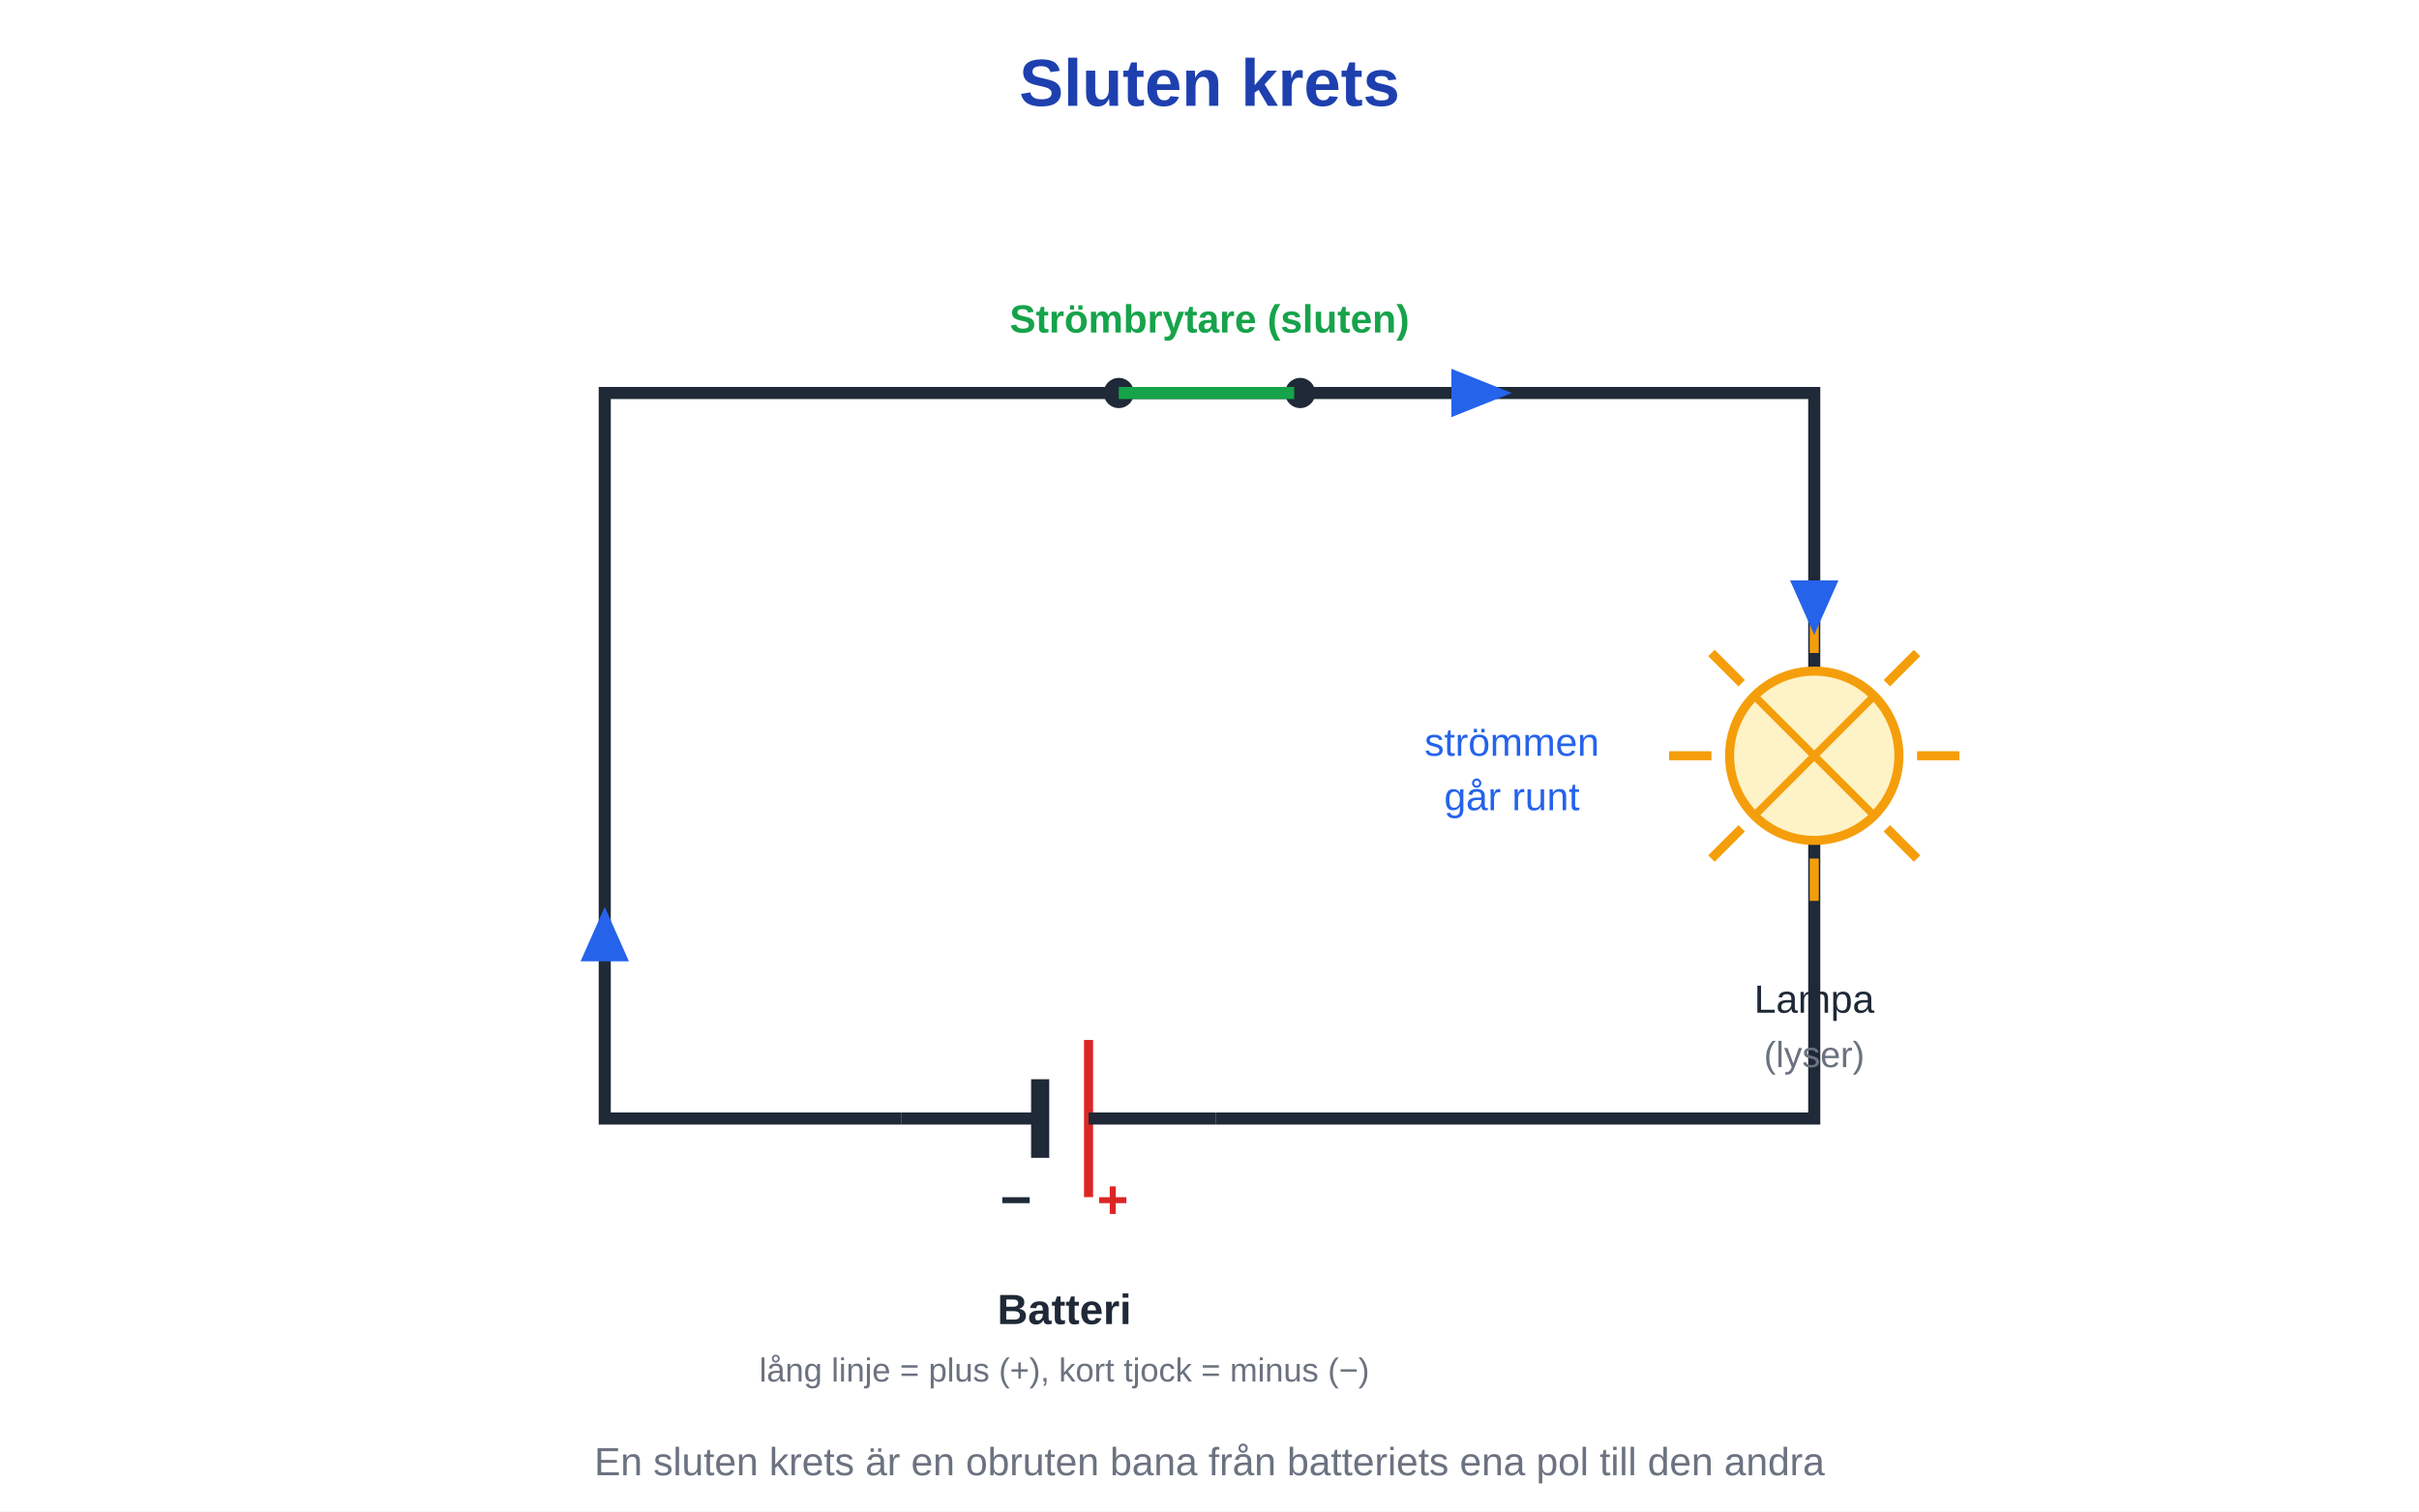
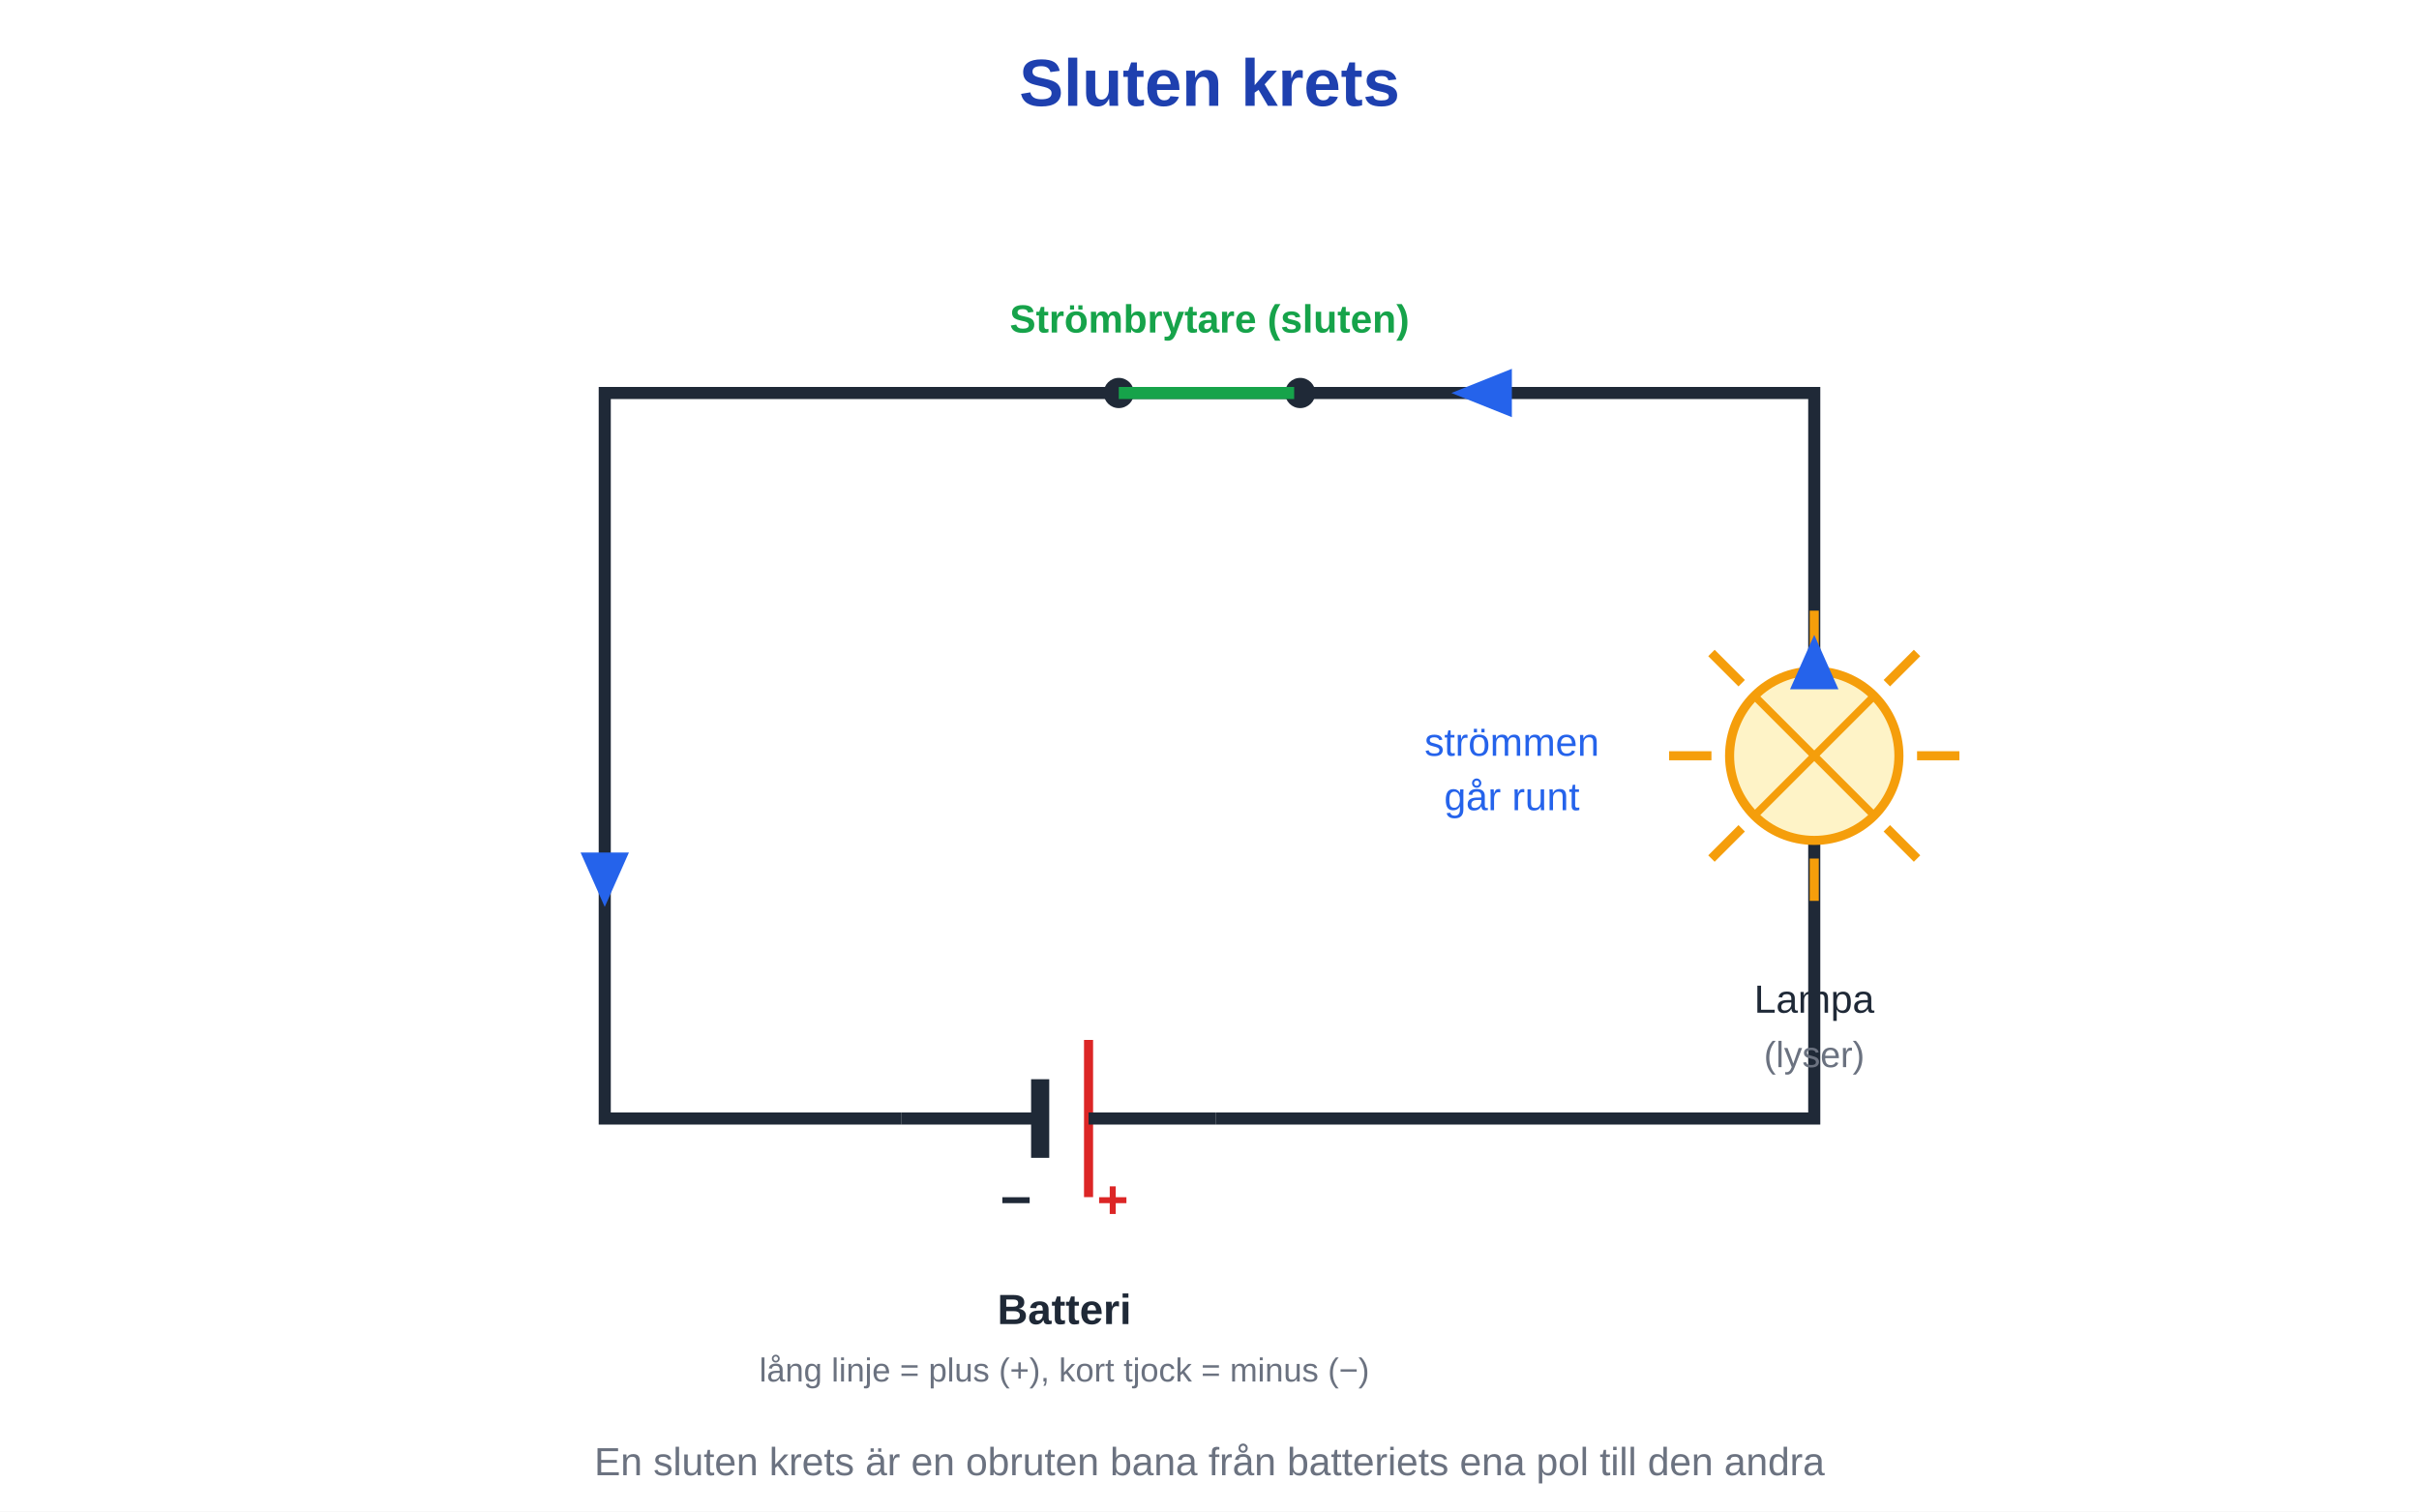
<svg xmlns="http://www.w3.org/2000/svg" viewBox="0 0 800 500" width="800" height="500">
  <rect width="800" height="500" fill="white" />
  <text x="400" y="35" font-family="Arial,sans-serif" font-size="22" fill="#1e40af" text-anchor="middle" font-weight="bold">Sluten krets</text>
  <rect x="200" y="130" width="400" height="240" fill="none" stroke="#1f2937" stroke-width="4" />
  <rect x="298" y="362" width="104" height="16" fill="white" />
  <line x1="298" y1="370" x2="344" y2="370" stroke="#1f2937" stroke-width="4" />
  <line x1="344" y1="357" x2="344" y2="383" stroke="#1f2937" stroke-width="6" />
  <text x="336" y="403" font-family="Arial,sans-serif" font-size="18" fill="#1f2937" text-anchor="middle" font-weight="bold">−</text>
  <line x1="360" y1="344" x2="360" y2="396" stroke="#dc2626" stroke-width="3" />
  <text x="368" y="403" font-family="Arial,sans-serif" font-size="18" fill="#dc2626" text-anchor="middle" font-weight="bold">+</text>
  <line x1="360" y1="370" x2="402" y2="370" stroke="#1f2937" stroke-width="4" />
  <text x="352" y="438" font-family="Arial,sans-serif" font-size="14" fill="#1f2937" text-anchor="middle" font-weight="bold">Batteri</text>
  <text x="352" y="457" font-family="Arial,sans-serif" font-size="11" fill="#6b7280" text-anchor="middle">lång linje = plus (+), kort tjock = minus (−)</text>
  <circle cx="600" cy="250" r="28" fill="#fef3c7" stroke="#f59e0b" stroke-width="3" />
  <line x1="580" y1="230" x2="620" y2="270" stroke="#f59e0b" stroke-width="2.5" />
  <line x1="620" y1="230" x2="580" y2="270" stroke="#f59e0b" stroke-width="2.5" />
  <line x1="634" y1="250" x2="648" y2="250" stroke="#f59e0b" stroke-width="3" />
  <line x1="624" y1="274" x2="634" y2="284" stroke="#f59e0b" stroke-width="3" />
  <line x1="600" y1="284" x2="600" y2="298" stroke="#f59e0b" stroke-width="3" />
  <line x1="576" y1="274" x2="566" y2="284" stroke="#f59e0b" stroke-width="3" />
  <line x1="566" y1="250" x2="552" y2="250" stroke="#f59e0b" stroke-width="3" />
  <line x1="576" y1="226" x2="566" y2="216" stroke="#f59e0b" stroke-width="3" />
  <line x1="600" y1="216" x2="600" y2="202" stroke="#f59e0b" stroke-width="3" />
  <line x1="624" y1="226" x2="634" y2="216" stroke="#f59e0b" stroke-width="3" />
  <text x="600" y="335" font-family="Arial,sans-serif" font-size="13" fill="#1f2937" text-anchor="middle">Lampa</text>
  <text x="600" y="353" font-family="Arial,sans-serif" font-size="12" fill="#6b7280" text-anchor="middle">(lyser)</text>
  <circle cx="370" cy="130" r="5" fill="#1f2937" />
  <circle cx="430" cy="130" r="5" fill="#1f2937" />
  <line x1="370" y1="130" x2="428" y2="130" stroke="#16a34a" stroke-width="4" />
  <text x="400" y="110" font-family="Arial,sans-serif" font-size="13" fill="#16a34a" text-anchor="middle" font-weight="bold">Strömbrytare (sluten)</text>
-   <polygon points="500,130 480,122 480,138" fill="#2563eb" />
-   <polygon points="600,210 592,192 608,192" fill="#2563eb" />
-   <polygon points="200,300 192,318 208,318" fill="#2563eb" />
+   <polygon points="480,130 500,122 500,138" fill="#2563eb" />
+   <polygon points="600,210 592,228 608,228" fill="#2563eb" />
+   <polygon points="200,300 192,282 208,282" fill="#2563eb" />
  <text x="500" y="250" font-family="Arial,sans-serif" font-size="13" fill="#2563eb" text-anchor="middle">strömmen</text>
  <text x="500" y="268" font-family="Arial,sans-serif" font-size="13" fill="#2563eb" text-anchor="middle">går runt</text>
  <text x="400" y="488" font-family="Arial,sans-serif" font-size="13" fill="#6b7280" text-anchor="middle">En sluten krets är en obruten bana från batteriets ena pol till den andra</text>
</svg>
